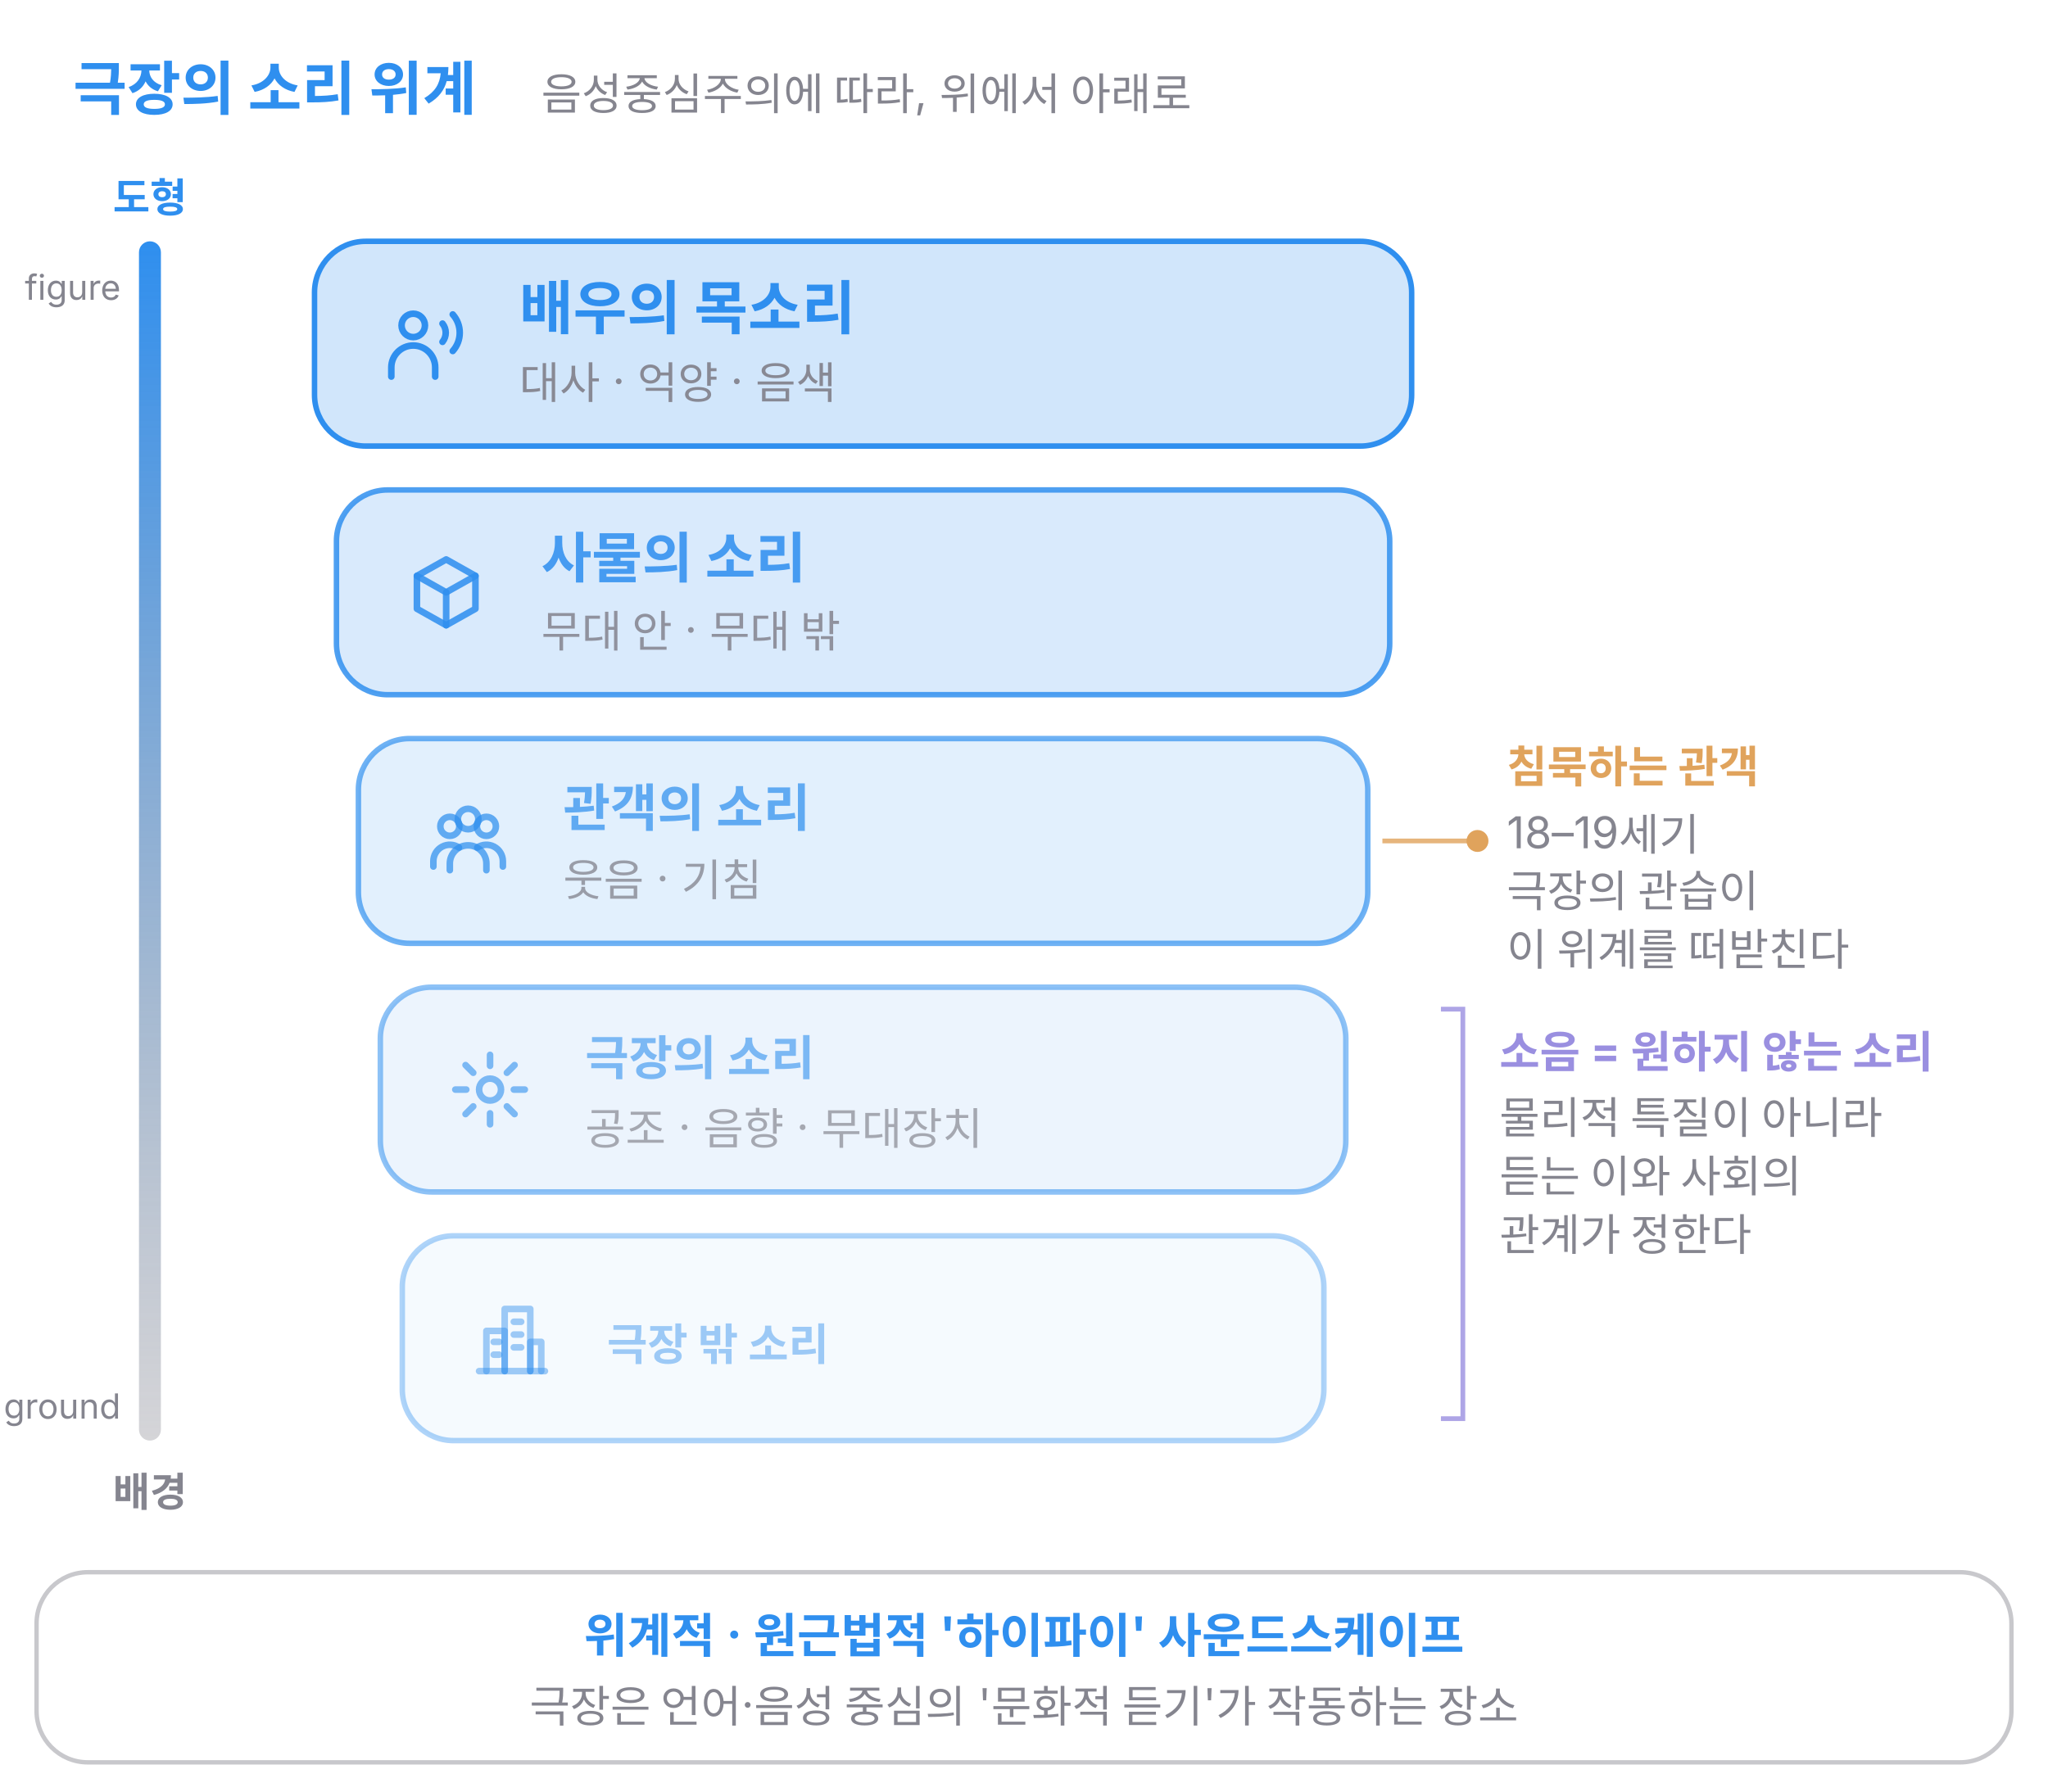
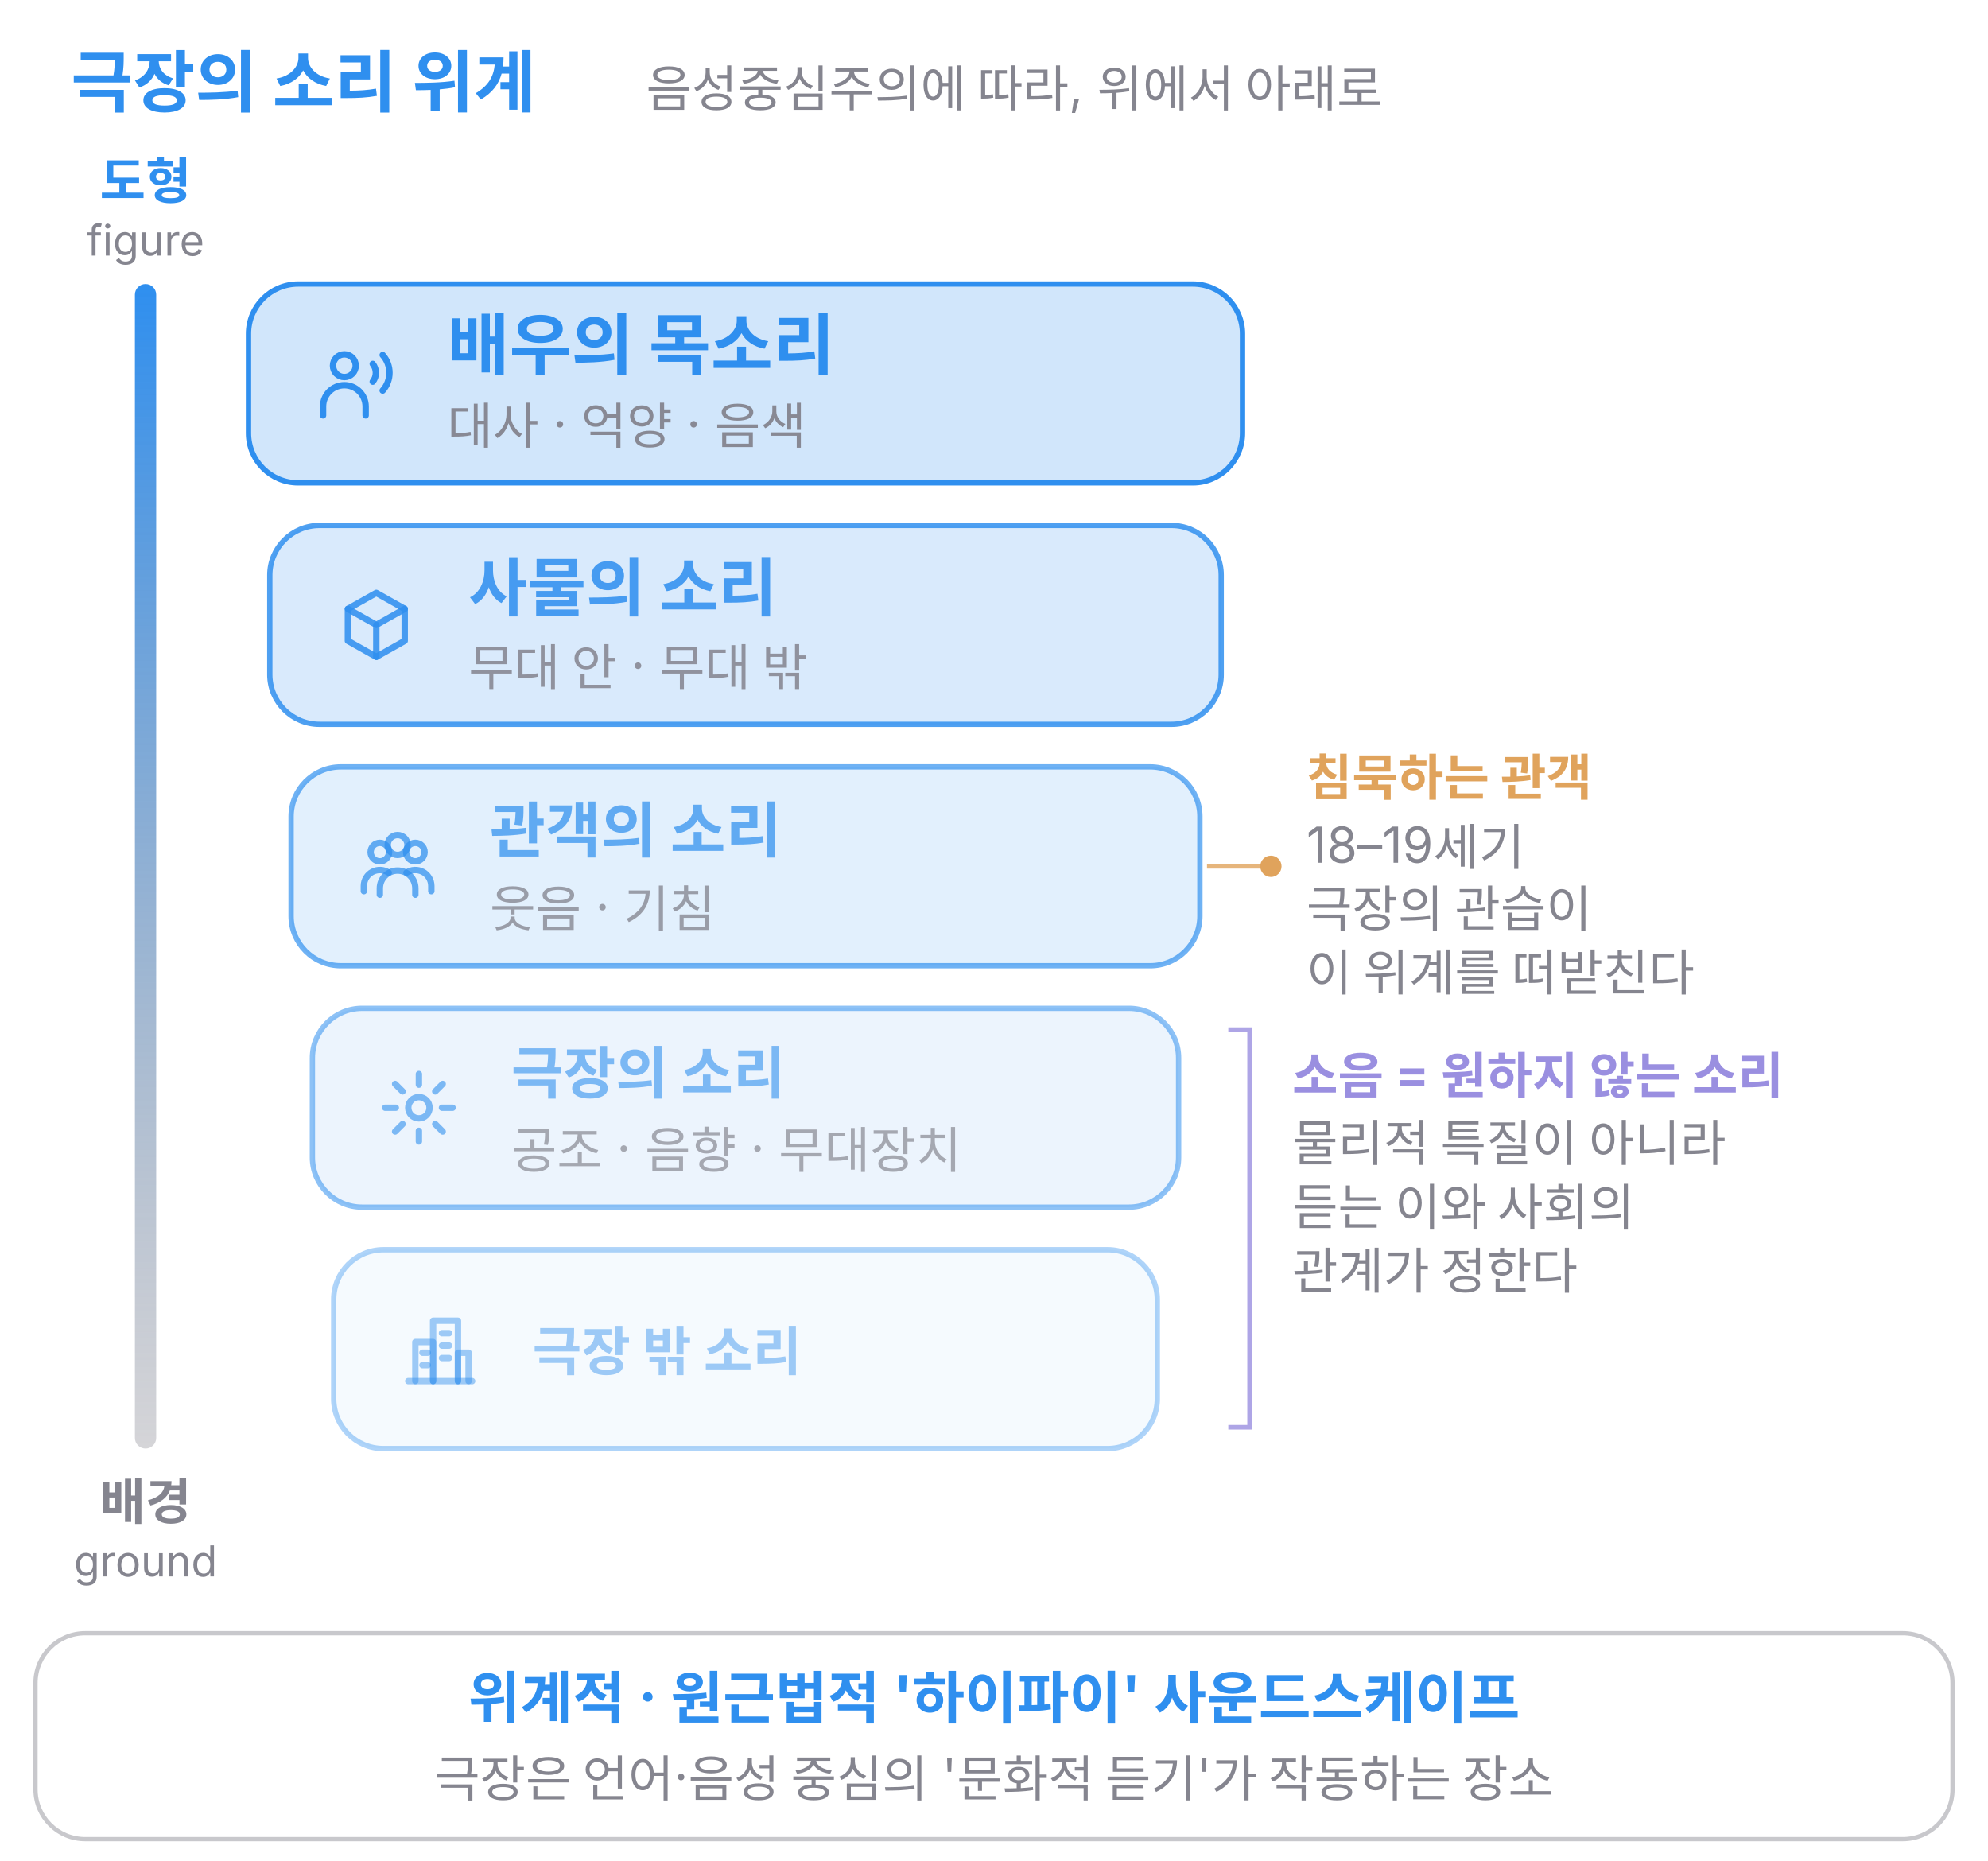
- <svg xmlns="http://www.w3.org/2000/svg" width="560" height="490" viewBox="0 0 560 490" font-family="Pretendard, -apple-system, 'Apple SD Gothic Neo', 'Noto Sans KR', 'Segoe UI', sans-serif">
+ <svg xmlns="http://www.w3.org/2000/svg" width="560" height="524" viewBox="0 0 560 524" font-family="Pretendard, -apple-system, 'Apple SD Gothic Neo', 'Noto Sans KR', 'Segoe UI', sans-serif">
  <defs>
    <linearGradient id="sh-axis" x1="0" y1="0" x2="0" y2="1">
      <stop offset="0" stop-color="#2f8fef" />
      <stop offset="1" stop-color="#85858f" stop-opacity="0.35" />
    </linearGradient>
  </defs>
-   <text x="20" y="30" font-size="16" font-weight="700" fill="#2f8fef">극장의 소리 위계</text>
-   <text x="148" y="30" font-size="12" fill="#85858f">음성중심주의에 따라, 위에서 아래로</text>
-   <rect x="38" y="66" width="6" height="328" rx="3" fill="url(#sh-axis)" />
-   <text x="41" y="58" font-size="11" font-weight="700" fill="#2f8fef" text-anchor="middle">도형</text>
-   <text x="41" y="82" font-size="9.5" fill="#85858f" text-anchor="end" transform="translate(-8 0)">figure</text>
-   <text x="41" y="412" font-size="11" font-weight="700" fill="#85858f" text-anchor="middle">배경</text>
-   <text x="41" y="388" font-size="9.5" fill="#85858f" text-anchor="end" transform="translate(-8 0)">ground</text>
-   <rect x="86" y="66" width="300" height="56" rx="14" fill="#2f8fef" fill-opacity="0.22" stroke="#2f8fef" stroke-opacity="1.00" stroke-width="1.5" />
-   <g transform="translate(104.0 82.0) scale(1.000)" fill="none" stroke="#2f8fef" stroke-opacity="1.0" stroke-width="1.80" stroke-linecap="round" stroke-linejoin="round">
-     <circle cx="9" cy="7" r="3.2" />
-     <path d="M3 21v-2.5a6 6 0 0 1 12 0V21" />
-     <path d="M17 6.5a4 4 0 0 1 0 5" />
-     <path d="M19.8 4a7.5 7.5 0 0 1 0 10" />
+   <text x="20" y="30" font-size="19" font-weight="700" fill="#2f8fef">극장의 소리 위계</text>
+   <text x="182" y="30" font-size="14" fill="#85858f">음성중심주의에 따라, 위에서 아래로</text>
+   <g transform="translate(0 14)">
+     <rect x="38" y="66" width="6" height="328" rx="3" fill="url(#sh-axis)" />
+     <text x="41" y="42" font-size="14" font-weight="700" fill="#2f8fef" text-anchor="middle">도형</text>
+     <text x="41" y="58" font-size="12" fill="#85858f" text-anchor="middle">figure</text>
+     <text x="41" y="414" font-size="14" font-weight="700" fill="#85858f" text-anchor="middle">배경</text>
+     <text x="41" y="430" font-size="12" fill="#85858f" text-anchor="middle">ground</text>
+     <rect x="70" y="66" width="280" height="56" rx="14" fill="#2f8fef" fill-opacity="0.22" stroke="#2f8fef" stroke-opacity="1.00" stroke-width="1.5" />
+     <g transform="translate(88.0 82.0) scale(1.000)" fill="none" stroke="#2f8fef" stroke-opacity="1.0" stroke-width="1.80" stroke-linecap="round" stroke-linejoin="round">
+       <circle cx="9" cy="7" r="3.2" />
+       <path d="M3 21v-2.5a6 6 0 0 1 12 0V21" />
+       <path d="M17 6.5a4 4 0 0 1 0 5" />
+       <path d="M19.8 4a7.5 7.5 0 0 1 0 10" />
+     </g>
+     <text x="126" y="90" font-size="19" font-weight="700" fill="#2f8fef" fill-opacity="1.00">배우의 목소리</text>
+     <text x="126" y="111" font-size="14" fill="#85858f" fill-opacity="0.95">대사 · 억양 · 음색</text>
+     <rect x="76" y="134" width="268" height="56" rx="14" fill="#2f8fef" fill-opacity="0.18" stroke="#2f8fef" stroke-opacity="0.84" stroke-width="1.5" />
+     <g transform="translate(94.0 150.0) scale(1.000)" fill="none" stroke="#2f8fef" stroke-opacity="0.86" stroke-width="1.80" stroke-linecap="round" stroke-linejoin="round">
+       <path d="M12 3l8 4.5v9L12 21l-8-4.5v-9z" />
+       <path d="M4 7.5l8 4.5 8-4.5" />
+       <path d="M12 12v9" />
+     </g>
+     <text x="132" y="158" font-size="18" font-weight="700" fill="#2f8fef" fill-opacity="0.86">사물의 소리</text>
+     <text x="132" y="179" font-size="14" fill="#85858f" fill-opacity="0.86">무대 안 · 무대 밖</text>
+     <rect x="82" y="202" width="256" height="56" rx="14" fill="#2f8fef" fill-opacity="0.14" stroke="#2f8fef" stroke-opacity="0.69" stroke-width="1.5" />
+     <g transform="translate(100.0 218.0) scale(1.000)" fill="none" stroke="#2f8fef" stroke-opacity="0.72" stroke-width="1.80" stroke-linecap="round" stroke-linejoin="round">
+       <circle cx="7" cy="8" r="2.6" />
+       <circle cx="17" cy="8" r="2.6" />
+       <circle cx="12" cy="6" r="2.8" />
+       <path d="M2.5 19v-1.5a4.5 4.5 0 0 1 7-3.7" />
+       <path d="M21.5 19v-1.5a4.5 4.5 0 0 0-7-3.7" />
+       <path d="M7 20v-1.8a5 5 0 0 1 10 0V20" />
+     </g>
+     <text x="138" y="226" font-size="17" font-weight="700" fill="#2f8fef" fill-opacity="0.72">관객의 소리</text>
+     <text x="138" y="247" font-size="14" fill="#85858f" fill-opacity="0.77">웃음 · 기침</text>
+     <rect x="88" y="270" width="244" height="56" rx="14" fill="#2f8fef" fill-opacity="0.09" stroke="#2f8fef" stroke-opacity="0.54" stroke-width="1.5" />
+     <g transform="translate(106.0 286.0) scale(1.000)" fill="none" stroke="#2f8fef" stroke-opacity="0.59" stroke-width="1.80" stroke-linecap="round" stroke-linejoin="round">
+       <circle cx="12" cy="12" r="3" />
+       <path d="M12 2.5v3M12 18.5v3M2.5 12h3M18.5 12h3M5.3 5.3l2.1 2.1M16.6 16.6l2.1 2.1M5.3 18.7l2.1-2.1M16.6 7.4l2.1-2.1" />
+     </g>
+     <text x="144" y="294" font-size="16" font-weight="700" fill="#2f8fef" fill-opacity="0.59">극장의 소리</text>
+     <text x="144" y="315" font-size="14" fill="#85858f" fill-opacity="0.69">공조 · 음향 · 무대장치</text>
+     <rect x="94" y="338" width="232" height="56" rx="14" fill="#2f8fef" fill-opacity="0.05" stroke="#2f8fef" stroke-opacity="0.38" stroke-width="1.5" />
+     <g transform="translate(112.0 354.0) scale(1.000)" fill="none" stroke="#2f8fef" stroke-opacity="0.45" stroke-width="1.80" stroke-linecap="round" stroke-linejoin="round">
+       <path d="M3 21h18" />
+       <path d="M5 21V10h5v11" />
+       <path d="M10 21V4h7v17" />
+       <path d="M17 21v-8h3v8" />
+       <path d="M12.5 7.5h2M12.5 11h2M12.5 14.5h2M7 13h1.5M7 16.5h1.5" />
+     </g>
+     <text x="150" y="372" font-size="15" font-weight="700" fill="#2f8fef" fill-opacity="0.45">극장 밖 소리</text>
+     <g fill="none" stroke="#e0a35c" stroke-opacity="0.8" stroke-width="1.3">
+       <path d="M340 230.0 L 358 230.0" />
+     </g>
+     <circle cx="358" cy="230.0" r="3" fill="#e0a35c" />
+     <g font-size="14" fill="#85858f">
+       <text x="368" y="210" font-weight="700" fill="#e0a35c">침묵하는 관객</text>
+       <text x="368" y="229">18–19세기</text>
+       <text x="368" y="247">극장의 관습이</text>
+       <text x="368" y="265">이 위계를 떠받친다</text>
+     </g>
+     <path d="M346 276 L352 276 L352 388 L346 388" fill="none" stroke="#9a8fe0" stroke-opacity="0.8" stroke-width="1.3" />
+     <g font-size="14" fill="#85858f">
+       <text x="364" y="294" font-weight="700" fill="#9a8fe0">소음 = 원하지 않는 소리</text>
+       <text x="364" y="313">물리적 특질이 아니라</text>
+       <text x="364" y="331">듣는 이와 사회의</text>
+       <text x="364" y="349">관계가 정한다</text>
+     </g>
+     <rect x="10" y="446" width="540" height="58" rx="14" fill="none" stroke="#85858f" stroke-opacity="0.45" stroke-width="1.2" />
+     <text x="280" y="470" font-size="16" font-weight="700" fill="#2f8fef" text-anchor="middle">위계적 · 원근법적 '하이파이' 사운드스케이프</text>
+     <text x="280" y="492" font-size="14" fill="#85858f" text-anchor="middle">극장은 언어·음성 중심의 '문화적 듣기'가 작동하는 장소</text>
  </g>
-   <text x="142" y="90" font-size="16" font-weight="700" fill="#2f8fef" fill-opacity="1.00">배우의 목소리</text>
-   <text x="142" y="109" font-size="12" fill="#85858f" fill-opacity="0.95">대사 · 억양 · 음색</text>
-   <rect x="92" y="134" width="288" height="56" rx="14" fill="#2f8fef" fill-opacity="0.18" stroke="#2f8fef" stroke-opacity="0.84" stroke-width="1.5" />
-   <g transform="translate(110.0 150.0) scale(1.000)" fill="none" stroke="#2f8fef" stroke-opacity="0.86" stroke-width="1.80" stroke-linecap="round" stroke-linejoin="round">
-     <path d="M12 3l8 4.5v9L12 21l-8-4.5v-9z" />
-     <path d="M4 7.5l8 4.5 8-4.5" />
-     <path d="M12 12v9" />
-   </g>
-   <text x="148" y="158" font-size="15" font-weight="700" fill="#2f8fef" fill-opacity="0.86">사물의 소리</text>
-   <text x="148" y="177" font-size="12" fill="#85858f" fill-opacity="0.86">무대 안 · 무대 밖</text>
-   <rect x="98" y="202" width="276" height="56" rx="14" fill="#2f8fef" fill-opacity="0.14" stroke="#2f8fef" stroke-opacity="0.69" stroke-width="1.5" />
-   <g transform="translate(116.0 218.0) scale(1.000)" fill="none" stroke="#2f8fef" stroke-opacity="0.72" stroke-width="1.80" stroke-linecap="round" stroke-linejoin="round">
-     <circle cx="7" cy="8" r="2.6" />
-     <circle cx="17" cy="8" r="2.6" />
-     <circle cx="12" cy="6" r="2.8" />
-     <path d="M2.5 19v-1.5a4.5 4.5 0 0 1 7-3.7" />
-     <path d="M21.5 19v-1.5a4.5 4.5 0 0 0-7-3.7" />
-     <path d="M7 20v-1.8a5 5 0 0 1 10 0V20" />
-   </g>
-   <text x="154" y="226" font-size="14" font-weight="700" fill="#2f8fef" fill-opacity="0.72">관객의 소리</text>
-   <text x="154" y="245" font-size="12" fill="#85858f" fill-opacity="0.77">웃음 · 기침</text>
-   <rect x="104" y="270" width="264" height="56" rx="14" fill="#2f8fef" fill-opacity="0.09" stroke="#2f8fef" stroke-opacity="0.54" stroke-width="1.5" />
-   <g transform="translate(122.0 286.0) scale(1.000)" fill="none" stroke="#2f8fef" stroke-opacity="0.59" stroke-width="1.80" stroke-linecap="round" stroke-linejoin="round">
-     <circle cx="12" cy="12" r="3" />
-     <path d="M12 2.5v3M12 18.5v3M2.5 12h3M18.5 12h3M5.3 5.3l2.1 2.1M16.6 16.6l2.1 2.1M5.3 18.7l2.1-2.1M16.6 7.4l2.1-2.1" />
-   </g>
-   <text x="160" y="294" font-size="13" font-weight="700" fill="#2f8fef" fill-opacity="0.59">극장의 소리</text>
-   <text x="160" y="313" font-size="12" fill="#85858f" fill-opacity="0.69">공조 · 음향 · 무대장치</text>
-   <rect x="110" y="338" width="252" height="56" rx="14" fill="#2f8fef" fill-opacity="0.05" stroke="#2f8fef" stroke-opacity="0.38" stroke-width="1.5" />
-   <g transform="translate(128.0 354.0) scale(1.000)" fill="none" stroke="#2f8fef" stroke-opacity="0.45" stroke-width="1.80" stroke-linecap="round" stroke-linejoin="round">
-     <path d="M3 21h18" />
-     <path d="M5 21V10h5v11" />
-     <path d="M10 21V4h7v17" />
-     <path d="M17 21v-8h3v8" />
-     <path d="M12.5 7.5h2M12.5 11h2M12.5 14.5h2M7 13h1.5M7 16.5h1.5" />
-   </g>
-   <text x="166" y="372" font-size="12" font-weight="700" fill="#2f8fef" fill-opacity="0.45">극장 밖 소리</text>
-   <g fill="none" stroke="#e0a35c" stroke-opacity="0.8" stroke-width="1.3">
-     <path d="M378 230.0 L 404 230.0" />
-   </g>
-   <circle cx="404" cy="230.0" r="3" fill="#e0a35c" />
-   <g font-size="12" fill="#85858f">
-     <text x="412" y="214" font-weight="700" fill="#e0a35c">침묵하는 관객</text>
-     <text x="412" y="232">18–19세기</text>
-     <text x="412" y="248">극장의 관습이</text>
-     <text x="412" y="264">이 위계를 떠받친다</text>
-   </g>
-   <path d="M394 276 L400 276 L400 388 L394 388" fill="none" stroke="#9a8fe0" stroke-opacity="0.8" stroke-width="1.3" />
-   <g font-size="12" fill="#85858f">
-     <text x="410" y="292" font-weight="700" fill="#9a8fe0">소음 = 원하지 않는 소리</text>
-     <text x="410" y="310">물리적 특질이 아니라</text>
-     <text x="410" y="326">듣는 이와 사회의</text>
-     <text x="410" y="342">관계가 정한다</text>
-   </g>
-   <rect x="10" y="430" width="540" height="52" rx="14" fill="none" stroke="#85858f" stroke-opacity="0.45" stroke-width="1.2" />
-   <text x="280" y="452" font-size="13" font-weight="700" fill="#2f8fef" text-anchor="middle">위계적 · 원근법적 '하이파이' 사운드스케이프</text>
-   <text x="280" y="471" font-size="12" fill="#85858f" text-anchor="middle">극장은 언어·음성 중심의 '문화적 듣기'가 작동하는 장소</text>
</svg>
